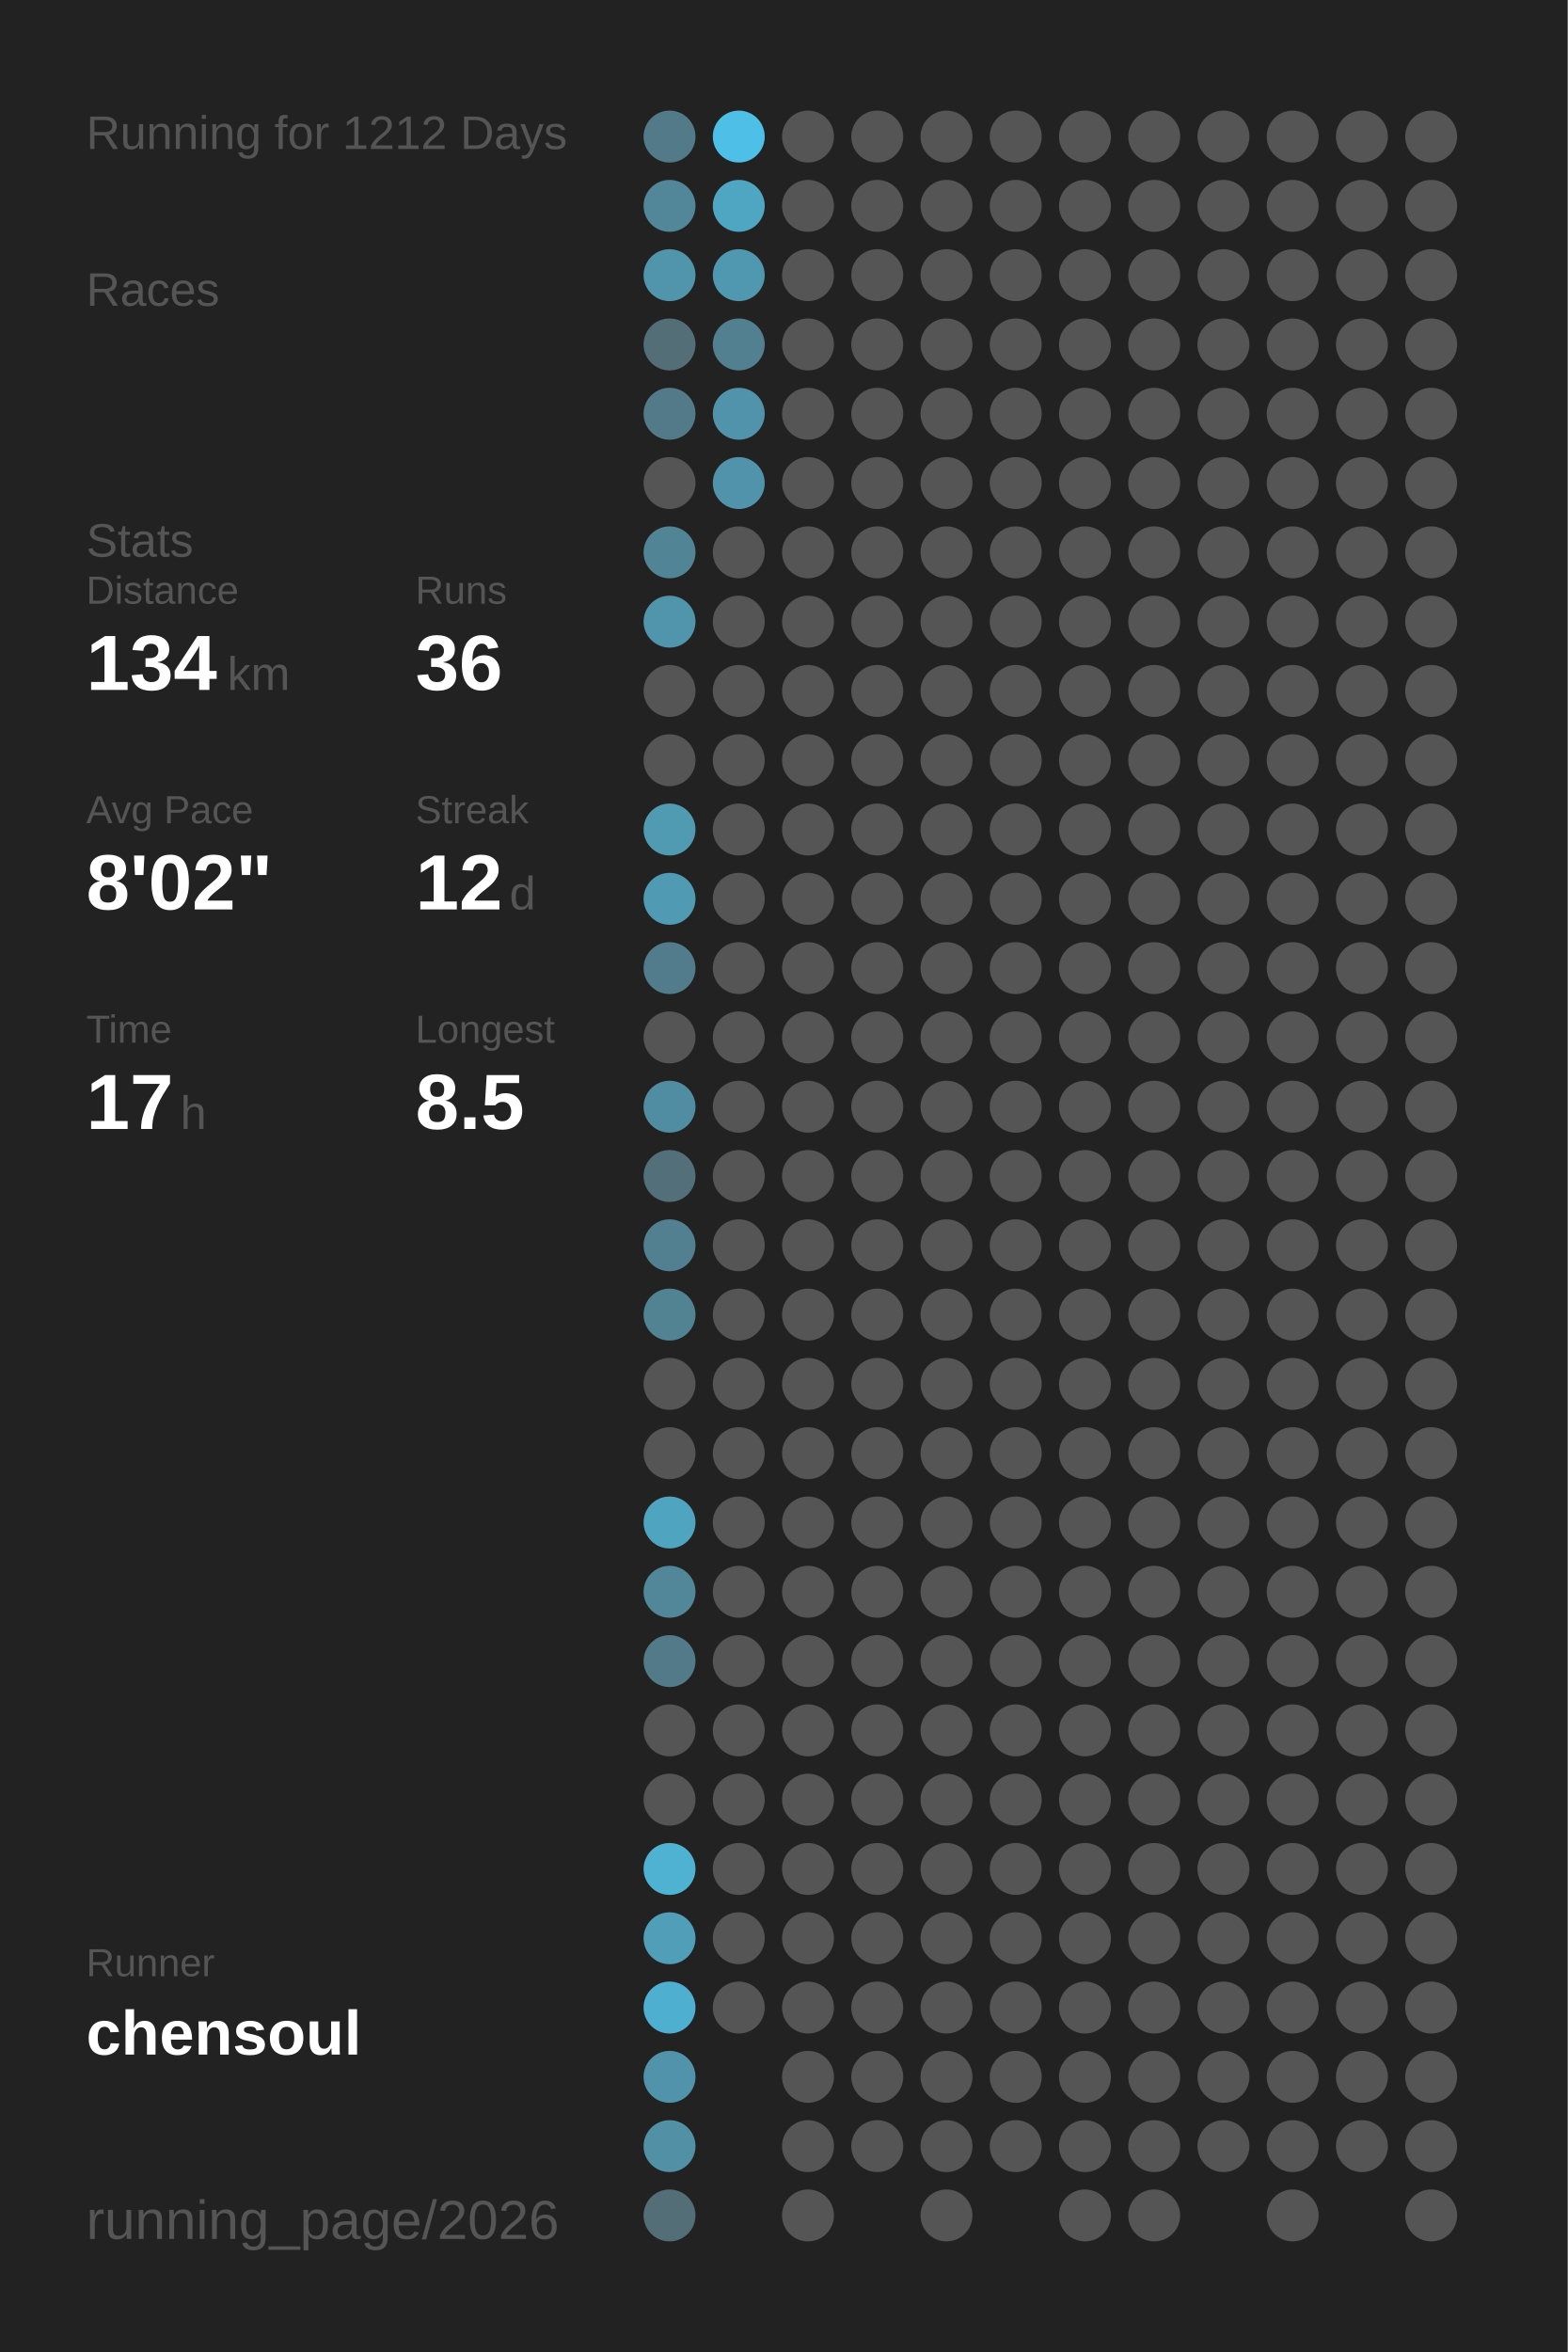
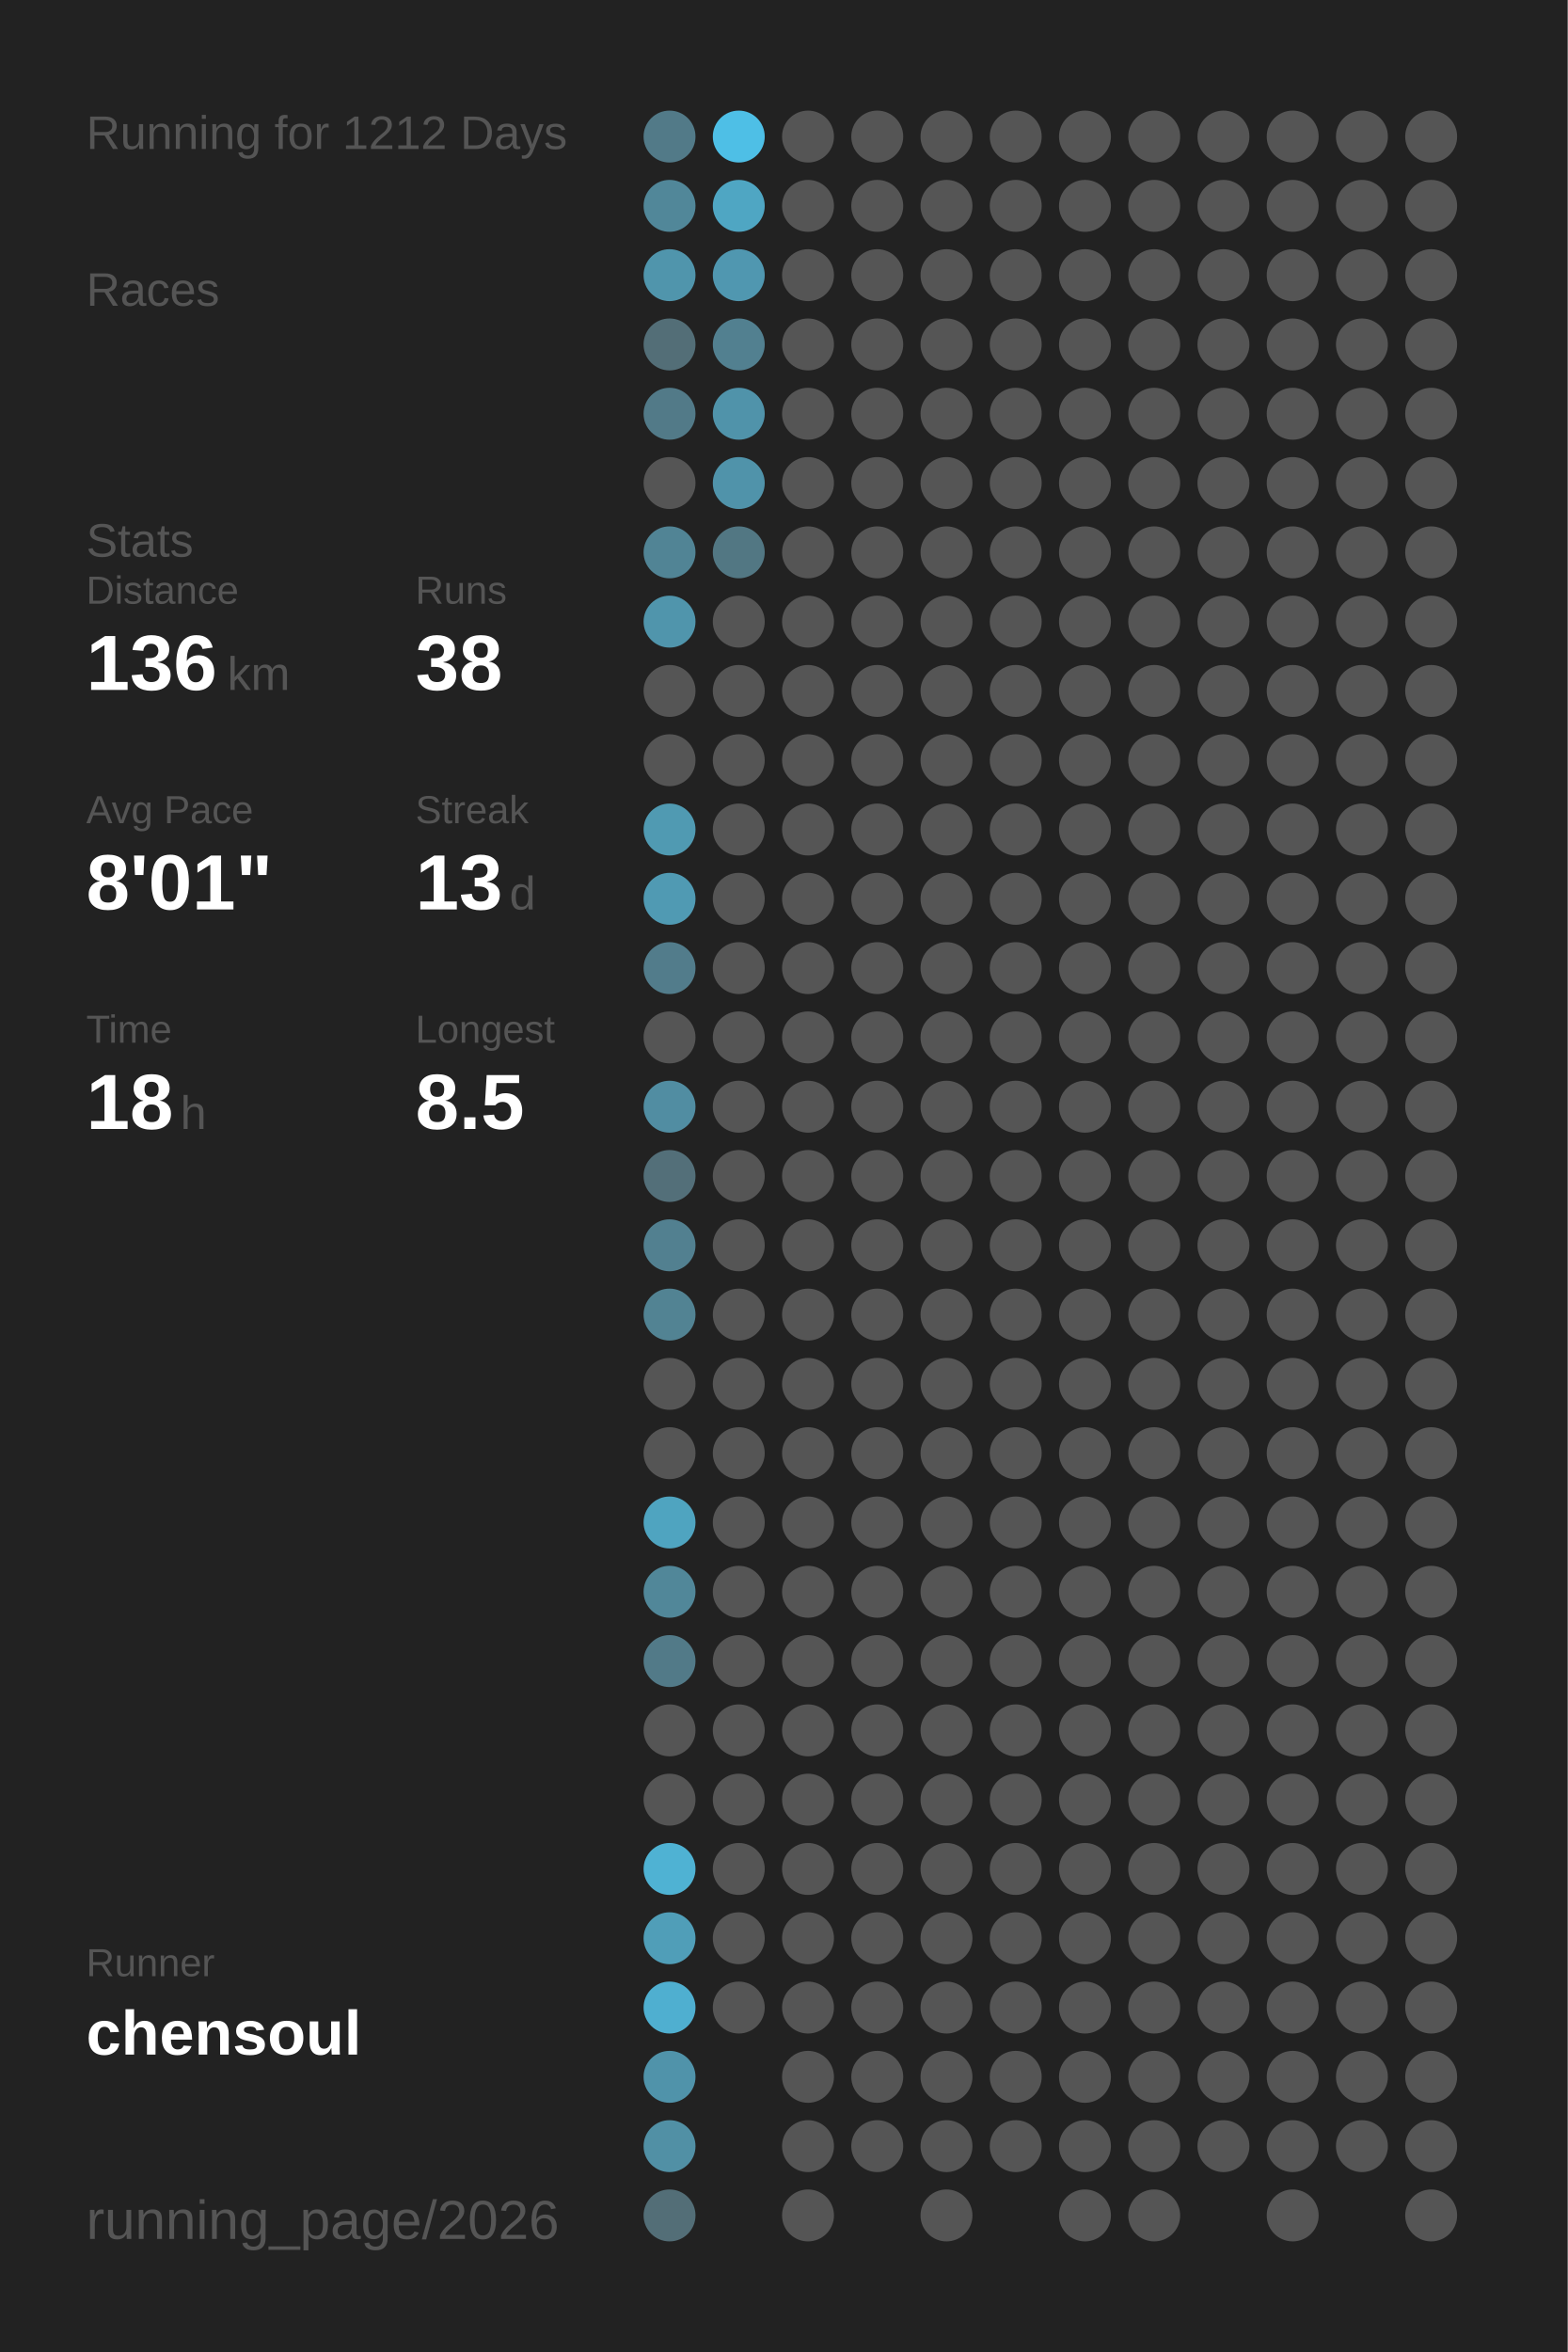
<svg xmlns="http://www.w3.org/2000/svg" baseProfile="full" height="300mm" version="1.1" viewBox="0,0,200,300" width="200mm">
  <defs />
  <rect fill="#222222" height="300" width="200" x="0" y="0" />
  <text fill="#555555" style="font-size:6px; font-family:Arial;" x="11" y="19">Running for 1212 Days</text>
  <text fill="#555555" style="font-size:6px; font-family:Arial;" x="11" y="39">Races</text>
  <text fill="#555555" style="font-size:6px; font-family:Arial;" x="11" y="71">Stats</text>
  <text fill="#555555" style="font-size:5px; font-family:Arial;" x="11" y="77">Distance</text>
-   <text fill="#FFFFFF" style="font-size:10px; font-family:Arial; font-weight:bold;" x="11" y="88">134</text>
+   <text fill="#FFFFFF" style="font-size:10px; font-family:Arial; font-weight:bold;" x="11" y="88">136</text>
  <text fill="#555555" style="font-size:6px; font-family:Arial;" x="29" y="88">km</text>
  <text fill="#555555" style="font-size:5px; font-family:Arial;" x="53" y="77">Runs</text>
-   <text fill="#FFFFFF" style="font-size:10px; font-family:Arial; font-weight:bold;" x="53" y="88">36</text>
+   <text fill="#FFFFFF" style="font-size:10px; font-family:Arial; font-weight:bold;" x="53" y="88">38</text>
  <text fill="#555555" style="font-size:5px; font-family:Arial;" x="11" y="105">Avg Pace</text>
-   <text fill="#FFFFFF" style="font-size:10px; font-family:Arial; font-weight:bold;" x="11" y="116">8'02"</text>
+   <text fill="#FFFFFF" style="font-size:10px; font-family:Arial; font-weight:bold;" x="11" y="116">8'01"</text>
  <text fill="#555555" style="font-size:5px; font-family:Arial;" x="53" y="105">Streak</text>
-   <text fill="#FFFFFF" style="font-size:10px; font-family:Arial; font-weight:bold;" x="53" y="116">12</text>
+   <text fill="#FFFFFF" style="font-size:10px; font-family:Arial; font-weight:bold;" x="53" y="116">13</text>
  <text fill="#555555" style="font-size:6px; font-family:Arial;" x="65" y="116">d</text>
  <text fill="#555555" style="font-size:5px; font-family:Arial;" x="11" y="133">Time</text>
-   <text fill="#FFFFFF" style="font-size:10px; font-family:Arial; font-weight:bold;" x="11" y="144">17</text>
+   <text fill="#FFFFFF" style="font-size:10px; font-family:Arial; font-weight:bold;" x="11" y="144">18</text>
  <text fill="#555555" style="font-size:6px; font-family:Arial;" x="23" y="144">h</text>
  <text fill="#555555" style="font-size:5px; font-family:Arial;" x="53" y="133">Longest</text>
  <text fill="#FFFFFF" style="font-size:10px; font-family:Arial; font-weight:bold;" x="53" y="144">8.5</text>
  <text fill="#555555" style="font-size:5px; font-family:Arial;" x="11" y="252.065">Runner</text>
  <text fill="#FFFFFF" style="font-size:8px; font-family:Arial; font-weight:bold;" x="11" y="262.065">chensoul</text>
  <text fill="#555555" style="font-size:7px; font-family:Arial;" x="11" y="285.581">running_page/2026</text>
  <circle cx="85.417" cy="17.419" fill="#527a88" r="3.312" />
  <circle cx="85.417" cy="26.258" fill="#518799" r="3.312" />
  <circle cx="85.417" cy="35.097" fill="#5095ac" r="3.312" />
  <circle cx="85.417" cy="43.935" fill="#536e77" r="3.312" />
  <circle cx="85.417" cy="52.774" fill="#527a88" r="3.312" />
  <circle cx="85.417" cy="61.613" fill="#555555" r="3.312" />
  <circle cx="85.417" cy="70.452" fill="#518495" r="3.312" />
  <circle cx="85.417" cy="79.29" fill="#5095ac" r="3.312" />
  <circle cx="85.417" cy="88.129" fill="#555555" r="3.312" />
  <circle cx="85.417" cy="96.968" fill="#555555" r="3.312" />
  <circle cx="85.417" cy="105.806" fill="#509ab2" r="3.312" />
  <circle cx="85.417" cy="114.645" fill="#509ab3" r="3.312" />
  <circle cx="85.417" cy="123.484" fill="#527c8b" r="3.312" />
  <circle cx="85.417" cy="132.323" fill="#555555" r="3.312" />
  <circle cx="85.417" cy="141.161" fill="#518da2" r="3.312" />
  <circle cx="85.417" cy="150" fill="#536f79" r="3.312" />
  <circle cx="85.417" cy="158.839" fill="#528090" r="3.312" />
  <circle cx="85.417" cy="167.677" fill="#528393" r="3.312" />
  <circle cx="85.417" cy="176.516" fill="#555555" r="3.312" />
  <circle cx="85.417" cy="185.355" fill="#555555" r="3.312" />
  <circle cx="85.417" cy="194.194" fill="#4fa4c0" r="3.312" />
  <circle cx="85.417" cy="203.032" fill="#518799" r="3.312" />
  <circle cx="85.417" cy="211.871" fill="#527a88" r="3.312" />
  <circle cx="85.417" cy="220.71" fill="#555555" r="3.312" />
  <circle cx="85.417" cy="229.548" fill="#555555" r="3.312" />
  <circle cx="85.417" cy="238.387" fill="#4fb2d3" r="3.312" />
  <circle cx="85.417" cy="247.226" fill="#509eb8" r="3.312" />
  <circle cx="85.417" cy="256.065" fill="#4fafd0" r="3.312" />
  <circle cx="85.417" cy="264.903" fill="#5093aa" r="3.312" />
  <circle cx="85.417" cy="273.742" fill="#5190a5" r="3.312" />
  <circle cx="85.417" cy="282.581" fill="#536e77" r="3.312" />
  <circle cx="94.25" cy="17.419" fill="#4ebfe6" r="3.312" />
  <circle cx="94.25" cy="26.258" fill="#4fa6c3" r="3.312" />
  <circle cx="94.25" cy="35.097" fill="#5097b0" r="3.312" />
  <circle cx="94.25" cy="43.935" fill="#528090" r="3.312" />
  <circle cx="94.25" cy="52.774" fill="#5093aa" r="3.312" />
  <circle cx="94.25" cy="61.613" fill="#5093aa" r="3.312" />
-   <circle cx="94.25" cy="70.452" fill="#555555" r="3.312" />
+   <circle cx="94.25" cy="70.452" fill="#527783" r="3.312" />
  <circle cx="94.25" cy="79.29" fill="#555555" r="3.312" />
  <circle cx="94.25" cy="88.129" fill="#555555" r="3.312" />
  <circle cx="94.25" cy="96.968" fill="#555555" r="3.312" />
  <circle cx="94.25" cy="105.806" fill="#555555" r="3.312" />
  <circle cx="94.25" cy="114.645" fill="#555555" r="3.312" />
  <circle cx="94.25" cy="123.484" fill="#555555" r="3.312" />
  <circle cx="94.25" cy="132.323" fill="#555555" r="3.312" />
  <circle cx="94.25" cy="141.161" fill="#555555" r="3.312" />
  <circle cx="94.25" cy="150" fill="#555555" r="3.312" />
  <circle cx="94.25" cy="158.839" fill="#555555" r="3.312" />
  <circle cx="94.25" cy="167.677" fill="#555555" r="3.312" />
  <circle cx="94.25" cy="176.516" fill="#555555" r="3.312" />
  <circle cx="94.25" cy="185.355" fill="#555555" r="3.312" />
  <circle cx="94.25" cy="194.194" fill="#555555" r="3.312" />
  <circle cx="94.25" cy="203.032" fill="#555555" r="3.312" />
  <circle cx="94.25" cy="211.871" fill="#555555" r="3.312" />
  <circle cx="94.25" cy="220.71" fill="#555555" r="3.312" />
  <circle cx="94.25" cy="229.548" fill="#555555" r="3.312" />
  <circle cx="94.25" cy="238.387" fill="#555555" r="3.312" />
  <circle cx="94.25" cy="247.226" fill="#555555" r="3.312" />
  <circle cx="94.25" cy="256.065" fill="#555555" r="3.312" />
  <circle cx="103.083" cy="17.419" fill="#555555" r="3.312" />
  <circle cx="103.083" cy="26.258" fill="#555555" r="3.312" />
  <circle cx="103.083" cy="35.097" fill="#555555" r="3.312" />
  <circle cx="103.083" cy="43.935" fill="#555555" r="3.312" />
  <circle cx="103.083" cy="52.774" fill="#555555" r="3.312" />
  <circle cx="103.083" cy="61.613" fill="#555555" r="3.312" />
  <circle cx="103.083" cy="70.452" fill="#555555" r="3.312" />
  <circle cx="103.083" cy="79.29" fill="#555555" r="3.312" />
  <circle cx="103.083" cy="88.129" fill="#555555" r="3.312" />
  <circle cx="103.083" cy="96.968" fill="#555555" r="3.312" />
  <circle cx="103.083" cy="105.806" fill="#555555" r="3.312" />
  <circle cx="103.083" cy="114.645" fill="#555555" r="3.312" />
  <circle cx="103.083" cy="123.484" fill="#555555" r="3.312" />
  <circle cx="103.083" cy="132.323" fill="#555555" r="3.312" />
  <circle cx="103.083" cy="141.161" fill="#555555" r="3.312" />
  <circle cx="103.083" cy="150" fill="#555555" r="3.312" />
  <circle cx="103.083" cy="158.839" fill="#555555" r="3.312" />
  <circle cx="103.083" cy="167.677" fill="#555555" r="3.312" />
  <circle cx="103.083" cy="176.516" fill="#555555" r="3.312" />
  <circle cx="103.083" cy="185.355" fill="#555555" r="3.312" />
  <circle cx="103.083" cy="194.194" fill="#555555" r="3.312" />
  <circle cx="103.083" cy="203.032" fill="#555555" r="3.312" />
  <circle cx="103.083" cy="211.871" fill="#555555" r="3.312" />
  <circle cx="103.083" cy="220.71" fill="#555555" r="3.312" />
  <circle cx="103.083" cy="229.548" fill="#555555" r="3.312" />
  <circle cx="103.083" cy="238.387" fill="#555555" r="3.312" />
  <circle cx="103.083" cy="247.226" fill="#555555" r="3.312" />
  <circle cx="103.083" cy="256.065" fill="#555555" r="3.312" />
  <circle cx="103.083" cy="264.903" fill="#555555" r="3.312" />
  <circle cx="103.083" cy="273.742" fill="#555555" r="3.312" />
  <circle cx="103.083" cy="282.581" fill="#555555" r="3.312" />
  <circle cx="111.917" cy="17.419" fill="#555555" r="3.312" />
  <circle cx="111.917" cy="26.258" fill="#555555" r="3.312" />
  <circle cx="111.917" cy="35.097" fill="#555555" r="3.312" />
  <circle cx="111.917" cy="43.935" fill="#555555" r="3.312" />
  <circle cx="111.917" cy="52.774" fill="#555555" r="3.312" />
  <circle cx="111.917" cy="61.613" fill="#555555" r="3.312" />
  <circle cx="111.917" cy="70.452" fill="#555555" r="3.312" />
  <circle cx="111.917" cy="79.29" fill="#555555" r="3.312" />
  <circle cx="111.917" cy="88.129" fill="#555555" r="3.312" />
  <circle cx="111.917" cy="96.968" fill="#555555" r="3.312" />
  <circle cx="111.917" cy="105.806" fill="#555555" r="3.312" />
  <circle cx="111.917" cy="114.645" fill="#555555" r="3.312" />
  <circle cx="111.917" cy="123.484" fill="#555555" r="3.312" />
  <circle cx="111.917" cy="132.323" fill="#555555" r="3.312" />
  <circle cx="111.917" cy="141.161" fill="#555555" r="3.312" />
  <circle cx="111.917" cy="150" fill="#555555" r="3.312" />
  <circle cx="111.917" cy="158.839" fill="#555555" r="3.312" />
  <circle cx="111.917" cy="167.677" fill="#555555" r="3.312" />
  <circle cx="111.917" cy="176.516" fill="#555555" r="3.312" />
  <circle cx="111.917" cy="185.355" fill="#555555" r="3.312" />
  <circle cx="111.917" cy="194.194" fill="#555555" r="3.312" />
  <circle cx="111.917" cy="203.032" fill="#555555" r="3.312" />
  <circle cx="111.917" cy="211.871" fill="#555555" r="3.312" />
  <circle cx="111.917" cy="220.71" fill="#555555" r="3.312" />
  <circle cx="111.917" cy="229.548" fill="#555555" r="3.312" />
  <circle cx="111.917" cy="238.387" fill="#555555" r="3.312" />
  <circle cx="111.917" cy="247.226" fill="#555555" r="3.312" />
  <circle cx="111.917" cy="256.065" fill="#555555" r="3.312" />
  <circle cx="111.917" cy="264.903" fill="#555555" r="3.312" />
  <circle cx="111.917" cy="273.742" fill="#555555" r="3.312" />
  <circle cx="120.75" cy="17.419" fill="#555555" r="3.312" />
  <circle cx="120.75" cy="26.258" fill="#555555" r="3.312" />
  <circle cx="120.75" cy="35.097" fill="#555555" r="3.312" />
  <circle cx="120.75" cy="43.935" fill="#555555" r="3.312" />
  <circle cx="120.75" cy="52.774" fill="#555555" r="3.312" />
  <circle cx="120.75" cy="61.613" fill="#555555" r="3.312" />
  <circle cx="120.75" cy="70.452" fill="#555555" r="3.312" />
  <circle cx="120.75" cy="79.29" fill="#555555" r="3.312" />
  <circle cx="120.75" cy="88.129" fill="#555555" r="3.312" />
  <circle cx="120.75" cy="96.968" fill="#555555" r="3.312" />
  <circle cx="120.75" cy="105.806" fill="#555555" r="3.312" />
  <circle cx="120.75" cy="114.645" fill="#555555" r="3.312" />
  <circle cx="120.75" cy="123.484" fill="#555555" r="3.312" />
  <circle cx="120.75" cy="132.323" fill="#555555" r="3.312" />
  <circle cx="120.75" cy="141.161" fill="#555555" r="3.312" />
  <circle cx="120.75" cy="150" fill="#555555" r="3.312" />
  <circle cx="120.75" cy="158.839" fill="#555555" r="3.312" />
  <circle cx="120.75" cy="167.677" fill="#555555" r="3.312" />
  <circle cx="120.75" cy="176.516" fill="#555555" r="3.312" />
  <circle cx="120.75" cy="185.355" fill="#555555" r="3.312" />
  <circle cx="120.75" cy="194.194" fill="#555555" r="3.312" />
  <circle cx="120.75" cy="203.032" fill="#555555" r="3.312" />
  <circle cx="120.75" cy="211.871" fill="#555555" r="3.312" />
  <circle cx="120.75" cy="220.71" fill="#555555" r="3.312" />
  <circle cx="120.75" cy="229.548" fill="#555555" r="3.312" />
  <circle cx="120.75" cy="238.387" fill="#555555" r="3.312" />
  <circle cx="120.75" cy="247.226" fill="#555555" r="3.312" />
  <circle cx="120.75" cy="256.065" fill="#555555" r="3.312" />
  <circle cx="120.75" cy="264.903" fill="#555555" r="3.312" />
  <circle cx="120.75" cy="273.742" fill="#555555" r="3.312" />
  <circle cx="120.75" cy="282.581" fill="#555555" r="3.312" />
  <circle cx="129.583" cy="17.419" fill="#555555" r="3.312" />
  <circle cx="129.583" cy="26.258" fill="#555555" r="3.312" />
  <circle cx="129.583" cy="35.097" fill="#555555" r="3.312" />
  <circle cx="129.583" cy="43.935" fill="#555555" r="3.312" />
  <circle cx="129.583" cy="52.774" fill="#555555" r="3.312" />
  <circle cx="129.583" cy="61.613" fill="#555555" r="3.312" />
  <circle cx="129.583" cy="70.452" fill="#555555" r="3.312" />
  <circle cx="129.583" cy="79.29" fill="#555555" r="3.312" />
  <circle cx="129.583" cy="88.129" fill="#555555" r="3.312" />
  <circle cx="129.583" cy="96.968" fill="#555555" r="3.312" />
  <circle cx="129.583" cy="105.806" fill="#555555" r="3.312" />
  <circle cx="129.583" cy="114.645" fill="#555555" r="3.312" />
  <circle cx="129.583" cy="123.484" fill="#555555" r="3.312" />
  <circle cx="129.583" cy="132.323" fill="#555555" r="3.312" />
  <circle cx="129.583" cy="141.161" fill="#555555" r="3.312" />
  <circle cx="129.583" cy="150" fill="#555555" r="3.312" />
  <circle cx="129.583" cy="158.839" fill="#555555" r="3.312" />
  <circle cx="129.583" cy="167.677" fill="#555555" r="3.312" />
  <circle cx="129.583" cy="176.516" fill="#555555" r="3.312" />
  <circle cx="129.583" cy="185.355" fill="#555555" r="3.312" />
  <circle cx="129.583" cy="194.194" fill="#555555" r="3.312" />
  <circle cx="129.583" cy="203.032" fill="#555555" r="3.312" />
  <circle cx="129.583" cy="211.871" fill="#555555" r="3.312" />
  <circle cx="129.583" cy="220.71" fill="#555555" r="3.312" />
  <circle cx="129.583" cy="229.548" fill="#555555" r="3.312" />
  <circle cx="129.583" cy="238.387" fill="#555555" r="3.312" />
  <circle cx="129.583" cy="247.226" fill="#555555" r="3.312" />
  <circle cx="129.583" cy="256.065" fill="#555555" r="3.312" />
  <circle cx="129.583" cy="264.903" fill="#555555" r="3.312" />
  <circle cx="129.583" cy="273.742" fill="#555555" r="3.312" />
  <circle cx="138.417" cy="17.419" fill="#555555" r="3.312" />
  <circle cx="138.417" cy="26.258" fill="#555555" r="3.312" />
  <circle cx="138.417" cy="35.097" fill="#555555" r="3.312" />
  <circle cx="138.417" cy="43.935" fill="#555555" r="3.312" />
  <circle cx="138.417" cy="52.774" fill="#555555" r="3.312" />
  <circle cx="138.417" cy="61.613" fill="#555555" r="3.312" />
  <circle cx="138.417" cy="70.452" fill="#555555" r="3.312" />
  <circle cx="138.417" cy="79.29" fill="#555555" r="3.312" />
  <circle cx="138.417" cy="88.129" fill="#555555" r="3.312" />
  <circle cx="138.417" cy="96.968" fill="#555555" r="3.312" />
  <circle cx="138.417" cy="105.806" fill="#555555" r="3.312" />
  <circle cx="138.417" cy="114.645" fill="#555555" r="3.312" />
  <circle cx="138.417" cy="123.484" fill="#555555" r="3.312" />
  <circle cx="138.417" cy="132.323" fill="#555555" r="3.312" />
  <circle cx="138.417" cy="141.161" fill="#555555" r="3.312" />
  <circle cx="138.417" cy="150" fill="#555555" r="3.312" />
  <circle cx="138.417" cy="158.839" fill="#555555" r="3.312" />
  <circle cx="138.417" cy="167.677" fill="#555555" r="3.312" />
  <circle cx="138.417" cy="176.516" fill="#555555" r="3.312" />
  <circle cx="138.417" cy="185.355" fill="#555555" r="3.312" />
  <circle cx="138.417" cy="194.194" fill="#555555" r="3.312" />
  <circle cx="138.417" cy="203.032" fill="#555555" r="3.312" />
  <circle cx="138.417" cy="211.871" fill="#555555" r="3.312" />
  <circle cx="138.417" cy="220.71" fill="#555555" r="3.312" />
  <circle cx="138.417" cy="229.548" fill="#555555" r="3.312" />
  <circle cx="138.417" cy="238.387" fill="#555555" r="3.312" />
  <circle cx="138.417" cy="247.226" fill="#555555" r="3.312" />
  <circle cx="138.417" cy="256.065" fill="#555555" r="3.312" />
  <circle cx="138.417" cy="264.903" fill="#555555" r="3.312" />
  <circle cx="138.417" cy="273.742" fill="#555555" r="3.312" />
  <circle cx="138.417" cy="282.581" fill="#555555" r="3.312" />
  <circle cx="147.25" cy="17.419" fill="#555555" r="3.312" />
  <circle cx="147.25" cy="26.258" fill="#555555" r="3.312" />
  <circle cx="147.25" cy="35.097" fill="#555555" r="3.312" />
  <circle cx="147.25" cy="43.935" fill="#555555" r="3.312" />
  <circle cx="147.25" cy="52.774" fill="#555555" r="3.312" />
  <circle cx="147.25" cy="61.613" fill="#555555" r="3.312" />
  <circle cx="147.25" cy="70.452" fill="#555555" r="3.312" />
  <circle cx="147.25" cy="79.29" fill="#555555" r="3.312" />
  <circle cx="147.25" cy="88.129" fill="#555555" r="3.312" />
  <circle cx="147.25" cy="96.968" fill="#555555" r="3.312" />
  <circle cx="147.25" cy="105.806" fill="#555555" r="3.312" />
  <circle cx="147.25" cy="114.645" fill="#555555" r="3.312" />
  <circle cx="147.25" cy="123.484" fill="#555555" r="3.312" />
  <circle cx="147.25" cy="132.323" fill="#555555" r="3.312" />
  <circle cx="147.25" cy="141.161" fill="#555555" r="3.312" />
  <circle cx="147.25" cy="150" fill="#555555" r="3.312" />
  <circle cx="147.25" cy="158.839" fill="#555555" r="3.312" />
  <circle cx="147.25" cy="167.677" fill="#555555" r="3.312" />
  <circle cx="147.25" cy="176.516" fill="#555555" r="3.312" />
  <circle cx="147.25" cy="185.355" fill="#555555" r="3.312" />
  <circle cx="147.25" cy="194.194" fill="#555555" r="3.312" />
  <circle cx="147.25" cy="203.032" fill="#555555" r="3.312" />
  <circle cx="147.25" cy="211.871" fill="#555555" r="3.312" />
  <circle cx="147.25" cy="220.71" fill="#555555" r="3.312" />
  <circle cx="147.25" cy="229.548" fill="#555555" r="3.312" />
  <circle cx="147.25" cy="238.387" fill="#555555" r="3.312" />
  <circle cx="147.25" cy="247.226" fill="#555555" r="3.312" />
  <circle cx="147.25" cy="256.065" fill="#555555" r="3.312" />
  <circle cx="147.25" cy="264.903" fill="#555555" r="3.312" />
  <circle cx="147.25" cy="273.742" fill="#555555" r="3.312" />
  <circle cx="147.25" cy="282.581" fill="#555555" r="3.312" />
  <circle cx="156.083" cy="17.419" fill="#555555" r="3.312" />
  <circle cx="156.083" cy="26.258" fill="#555555" r="3.312" />
  <circle cx="156.083" cy="35.097" fill="#555555" r="3.312" />
  <circle cx="156.083" cy="43.935" fill="#555555" r="3.312" />
  <circle cx="156.083" cy="52.774" fill="#555555" r="3.312" />
  <circle cx="156.083" cy="61.613" fill="#555555" r="3.312" />
  <circle cx="156.083" cy="70.452" fill="#555555" r="3.312" />
  <circle cx="156.083" cy="79.29" fill="#555555" r="3.312" />
  <circle cx="156.083" cy="88.129" fill="#555555" r="3.312" />
  <circle cx="156.083" cy="96.968" fill="#555555" r="3.312" />
  <circle cx="156.083" cy="105.806" fill="#555555" r="3.312" />
  <circle cx="156.083" cy="114.645" fill="#555555" r="3.312" />
  <circle cx="156.083" cy="123.484" fill="#555555" r="3.312" />
  <circle cx="156.083" cy="132.323" fill="#555555" r="3.312" />
  <circle cx="156.083" cy="141.161" fill="#555555" r="3.312" />
  <circle cx="156.083" cy="150" fill="#555555" r="3.312" />
  <circle cx="156.083" cy="158.839" fill="#555555" r="3.312" />
  <circle cx="156.083" cy="167.677" fill="#555555" r="3.312" />
  <circle cx="156.083" cy="176.516" fill="#555555" r="3.312" />
  <circle cx="156.083" cy="185.355" fill="#555555" r="3.312" />
  <circle cx="156.083" cy="194.194" fill="#555555" r="3.312" />
  <circle cx="156.083" cy="203.032" fill="#555555" r="3.312" />
  <circle cx="156.083" cy="211.871" fill="#555555" r="3.312" />
  <circle cx="156.083" cy="220.71" fill="#555555" r="3.312" />
  <circle cx="156.083" cy="229.548" fill="#555555" r="3.312" />
  <circle cx="156.083" cy="238.387" fill="#555555" r="3.312" />
  <circle cx="156.083" cy="247.226" fill="#555555" r="3.312" />
  <circle cx="156.083" cy="256.065" fill="#555555" r="3.312" />
  <circle cx="156.083" cy="264.903" fill="#555555" r="3.312" />
  <circle cx="156.083" cy="273.742" fill="#555555" r="3.312" />
  <circle cx="164.917" cy="17.419" fill="#555555" r="3.312" />
  <circle cx="164.917" cy="26.258" fill="#555555" r="3.312" />
  <circle cx="164.917" cy="35.097" fill="#555555" r="3.312" />
  <circle cx="164.917" cy="43.935" fill="#555555" r="3.312" />
  <circle cx="164.917" cy="52.774" fill="#555555" r="3.312" />
  <circle cx="164.917" cy="61.613" fill="#555555" r="3.312" />
  <circle cx="164.917" cy="70.452" fill="#555555" r="3.312" />
  <circle cx="164.917" cy="79.29" fill="#555555" r="3.312" />
  <circle cx="164.917" cy="88.129" fill="#555555" r="3.312" />
  <circle cx="164.917" cy="96.968" fill="#555555" r="3.312" />
  <circle cx="164.917" cy="105.806" fill="#555555" r="3.312" />
  <circle cx="164.917" cy="114.645" fill="#555555" r="3.312" />
  <circle cx="164.917" cy="123.484" fill="#555555" r="3.312" />
  <circle cx="164.917" cy="132.323" fill="#555555" r="3.312" />
  <circle cx="164.917" cy="141.161" fill="#555555" r="3.312" />
  <circle cx="164.917" cy="150" fill="#555555" r="3.312" />
  <circle cx="164.917" cy="158.839" fill="#555555" r="3.312" />
  <circle cx="164.917" cy="167.677" fill="#555555" r="3.312" />
  <circle cx="164.917" cy="176.516" fill="#555555" r="3.312" />
  <circle cx="164.917" cy="185.355" fill="#555555" r="3.312" />
  <circle cx="164.917" cy="194.194" fill="#555555" r="3.312" />
  <circle cx="164.917" cy="203.032" fill="#555555" r="3.312" />
  <circle cx="164.917" cy="211.871" fill="#555555" r="3.312" />
  <circle cx="164.917" cy="220.71" fill="#555555" r="3.312" />
  <circle cx="164.917" cy="229.548" fill="#555555" r="3.312" />
  <circle cx="164.917" cy="238.387" fill="#555555" r="3.312" />
  <circle cx="164.917" cy="247.226" fill="#555555" r="3.312" />
  <circle cx="164.917" cy="256.065" fill="#555555" r="3.312" />
  <circle cx="164.917" cy="264.903" fill="#555555" r="3.312" />
  <circle cx="164.917" cy="273.742" fill="#555555" r="3.312" />
  <circle cx="164.917" cy="282.581" fill="#555555" r="3.312" />
  <circle cx="173.75" cy="17.419" fill="#555555" r="3.312" />
  <circle cx="173.75" cy="26.258" fill="#555555" r="3.312" />
  <circle cx="173.75" cy="35.097" fill="#555555" r="3.312" />
  <circle cx="173.75" cy="43.935" fill="#555555" r="3.312" />
  <circle cx="173.75" cy="52.774" fill="#555555" r="3.312" />
  <circle cx="173.75" cy="61.613" fill="#555555" r="3.312" />
  <circle cx="173.75" cy="70.452" fill="#555555" r="3.312" />
  <circle cx="173.75" cy="79.29" fill="#555555" r="3.312" />
  <circle cx="173.75" cy="88.129" fill="#555555" r="3.312" />
  <circle cx="173.75" cy="96.968" fill="#555555" r="3.312" />
  <circle cx="173.75" cy="105.806" fill="#555555" r="3.312" />
  <circle cx="173.75" cy="114.645" fill="#555555" r="3.312" />
  <circle cx="173.75" cy="123.484" fill="#555555" r="3.312" />
  <circle cx="173.75" cy="132.323" fill="#555555" r="3.312" />
  <circle cx="173.75" cy="141.161" fill="#555555" r="3.312" />
  <circle cx="173.75" cy="150" fill="#555555" r="3.312" />
  <circle cx="173.75" cy="158.839" fill="#555555" r="3.312" />
  <circle cx="173.75" cy="167.677" fill="#555555" r="3.312" />
  <circle cx="173.75" cy="176.516" fill="#555555" r="3.312" />
  <circle cx="173.75" cy="185.355" fill="#555555" r="3.312" />
  <circle cx="173.75" cy="194.194" fill="#555555" r="3.312" />
  <circle cx="173.75" cy="203.032" fill="#555555" r="3.312" />
  <circle cx="173.75" cy="211.871" fill="#555555" r="3.312" />
  <circle cx="173.75" cy="220.71" fill="#555555" r="3.312" />
  <circle cx="173.75" cy="229.548" fill="#555555" r="3.312" />
  <circle cx="173.75" cy="238.387" fill="#555555" r="3.312" />
  <circle cx="173.75" cy="247.226" fill="#555555" r="3.312" />
  <circle cx="173.75" cy="256.065" fill="#555555" r="3.312" />
  <circle cx="173.75" cy="264.903" fill="#555555" r="3.312" />
  <circle cx="173.75" cy="273.742" fill="#555555" r="3.312" />
  <circle cx="182.583" cy="17.419" fill="#555555" r="3.312" />
  <circle cx="182.583" cy="26.258" fill="#555555" r="3.312" />
  <circle cx="182.583" cy="35.097" fill="#555555" r="3.312" />
  <circle cx="182.583" cy="43.935" fill="#555555" r="3.312" />
  <circle cx="182.583" cy="52.774" fill="#555555" r="3.312" />
  <circle cx="182.583" cy="61.613" fill="#555555" r="3.312" />
  <circle cx="182.583" cy="70.452" fill="#555555" r="3.312" />
  <circle cx="182.583" cy="79.29" fill="#555555" r="3.312" />
  <circle cx="182.583" cy="88.129" fill="#555555" r="3.312" />
  <circle cx="182.583" cy="96.968" fill="#555555" r="3.312" />
  <circle cx="182.583" cy="105.806" fill="#555555" r="3.312" />
  <circle cx="182.583" cy="114.645" fill="#555555" r="3.312" />
  <circle cx="182.583" cy="123.484" fill="#555555" r="3.312" />
  <circle cx="182.583" cy="132.323" fill="#555555" r="3.312" />
  <circle cx="182.583" cy="141.161" fill="#555555" r="3.312" />
  <circle cx="182.583" cy="150" fill="#555555" r="3.312" />
  <circle cx="182.583" cy="158.839" fill="#555555" r="3.312" />
  <circle cx="182.583" cy="167.677" fill="#555555" r="3.312" />
  <circle cx="182.583" cy="176.516" fill="#555555" r="3.312" />
  <circle cx="182.583" cy="185.355" fill="#555555" r="3.312" />
  <circle cx="182.583" cy="194.194" fill="#555555" r="3.312" />
  <circle cx="182.583" cy="203.032" fill="#555555" r="3.312" />
  <circle cx="182.583" cy="211.871" fill="#555555" r="3.312" />
  <circle cx="182.583" cy="220.71" fill="#555555" r="3.312" />
  <circle cx="182.583" cy="229.548" fill="#555555" r="3.312" />
  <circle cx="182.583" cy="238.387" fill="#555555" r="3.312" />
  <circle cx="182.583" cy="247.226" fill="#555555" r="3.312" />
  <circle cx="182.583" cy="256.065" fill="#555555" r="3.312" />
  <circle cx="182.583" cy="264.903" fill="#555555" r="3.312" />
  <circle cx="182.583" cy="273.742" fill="#555555" r="3.312" />
  <circle cx="182.583" cy="282.581" fill="#555555" r="3.312" />
</svg>
